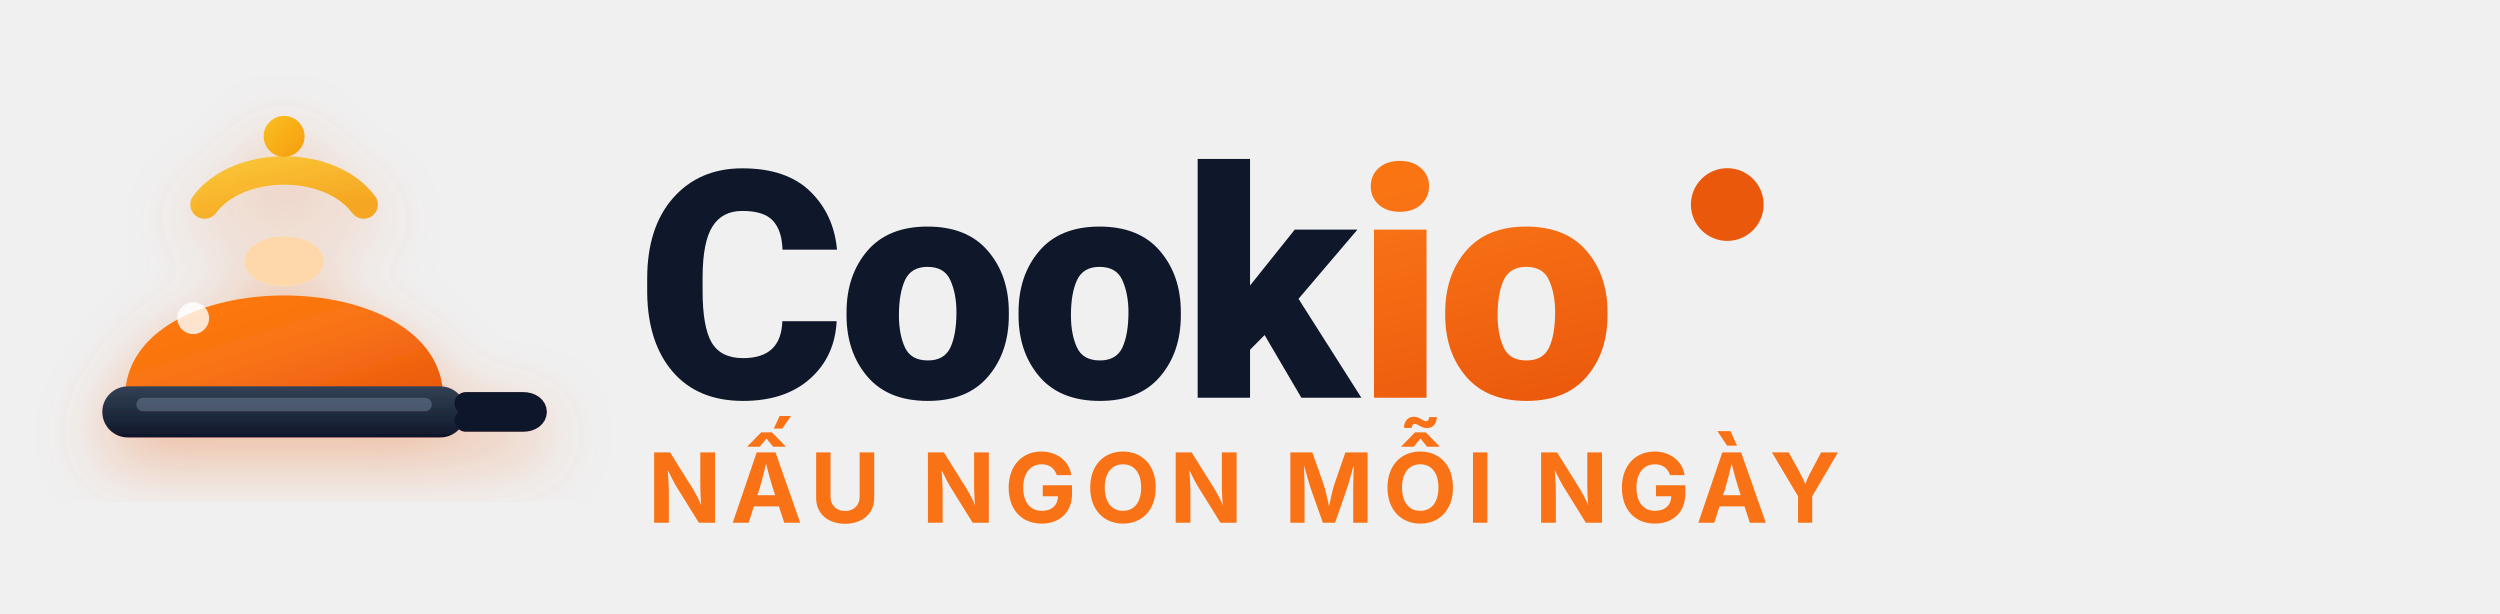
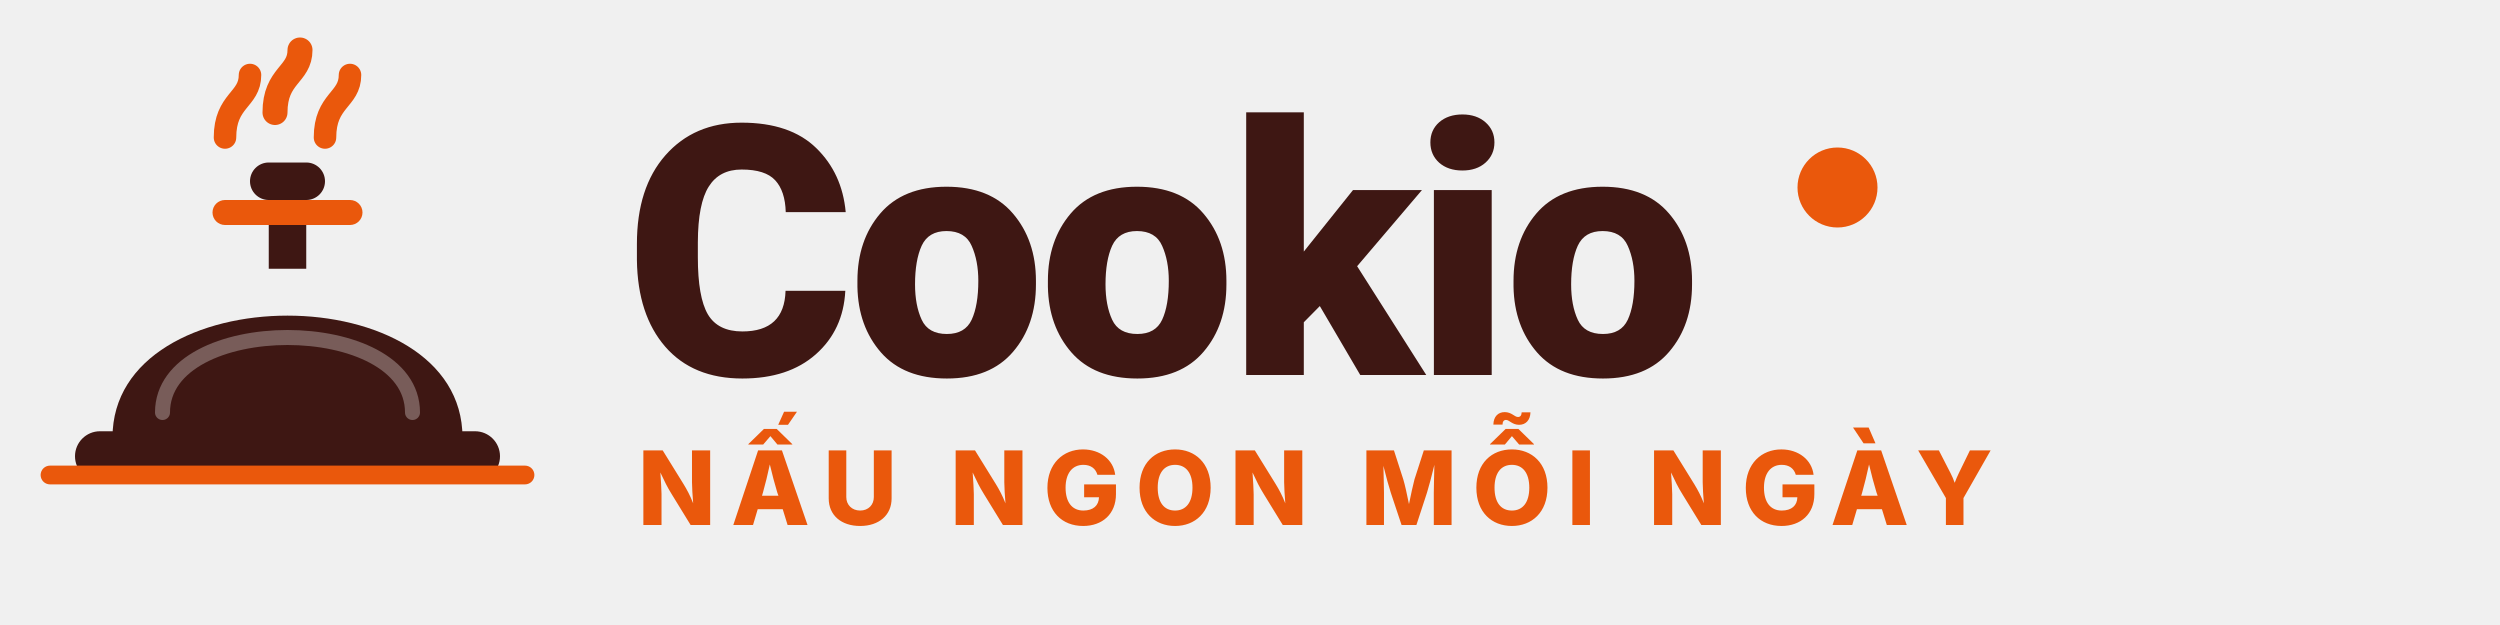
- <svg xmlns="http://www.w3.org/2000/svg" viewBox="0 0 220 54" width="220" height="54" fill="none">
-   <defs>
-     <linearGradient id="cookioGradWarm" x1="0%" y1="0%" x2="100%" y2="100%">
-       <stop offset="0%" stop-color="#ff7a00" />
-       <stop offset="50%" stop-color="#f97316" />
-       <stop offset="100%" stop-color="#ea580c" />
-     </linearGradient>
-     <linearGradient id="cookioGradPan" x1="0%" y1="0%" x2="0%" y2="100%">
-       <stop offset="0%" stop-color="#334155" />
-       <stop offset="100%" stop-color="#0f172a" />
-     </linearGradient>
-     <linearGradient id="cookioGradGold" x1="0%" y1="0%" x2="100%" y2="100%">
-       <stop offset="0%" stop-color="#fbbf24" />
-       <stop offset="100%" stop-color="#f59e0b" />
-     </linearGradient>
-     <filter id="softGlow" x="-20%" y="-20%" width="140%" height="140%">
-       <feDropShadow dx="0" dy="2" stdDeviation="3" flood-color="#ea580c" flood-opacity="0.35" />
-     </filter>
-   </defs>
-   <g transform="translate(6, 7)" filter="url(#softGlow)">
-     <path d="M12 11 C15 7, 23 7, 26 11" stroke="url(#cookioGradGold)" stroke-width="2.5" stroke-linecap="round" fill="none" opacity="0.9" />
-     <circle cx="19" cy="5" r="1.8" fill="url(#cookioGradGold)" />
-     <path d="M5 28 C5 16, 33 16, 33 28 Z" fill="url(#cookioGradWarm)" />
-     <ellipse cx="19" cy="16" rx="3.5" ry="2.2" fill="#fed7aa" />
-     <rect x="3" y="27" width="32" height="4.5" rx="2.25" fill="url(#cookioGradPan)" />
-     <rect x="6" y="28" width="26" height="1.2" rx="0.6" fill="#64748b" opacity="0.6" />
-     <path d="M35 28.5 L40 28.5 C41.5 28.5, 41.5 30, 40 30 L35 30" stroke="#0f172a" stroke-width="2" stroke-linecap="round" fill="none" />
-     <circle cx="11" cy="21" r="1.4" fill="#ffffff" opacity="0.8" />
+ <svg xmlns="http://www.w3.org/2000/svg" viewBox="0 0 200 50" width="200" height="50" fill="none">
+   <g transform="translate(4, 5)">
+     <path d="M18 4 C18 1, 20 1, 20 -1" stroke="#ea580c" stroke-width="2" stroke-linecap="round" fill="none" />
+     <path d="M14 6 C14 3, 16 3, 16 1" stroke="#ea580c" stroke-width="1.8" stroke-linecap="round" fill="none" />
+     <path d="M22 6 C22 3, 24 3, 24 1" stroke="#ea580c" stroke-width="1.8" stroke-linecap="round" fill="none" />
+     <rect x="16" y="8" width="6" height="3" rx="1.5" fill="#3e1713" />
+     <rect x="13" y="11" width="12" height="2" rx="1" fill="#ea580c" />
+     <rect x="17.5" y="13" width="3" height="3.5" fill="#3e1713" />
+     <path d="M5 30 C5 17, 33 17, 33 30 Z" fill="#3e1713" />
+     <path d="M9 28 C9 20, 29 20, 29 28" stroke="#ffffff" stroke-width="1.2" stroke-linecap="round" fill="none" opacity="0.3" />
+     <rect x="2" y="29.5" width="34" height="4" rx="2" fill="#3e1713" />
+     <path d="M0 33 L38 33" stroke="#ea580c" stroke-width="1.5" stroke-linecap="round" />
  </g>
-   <text x="56" y="35" font-family="'Plus Jakarta Sans', system-ui, -apple-system, 'Segoe UI', Roboto, sans-serif" font-size="28" font-weight="900" letter-spacing="-0.6" fill="#0f172a">
-         Cook<tspan fill="url(#cookioGradWarm)">io</tspan>
-   </text>
-   <circle cx="152" cy="18" r="3.2" fill="#ea580c" />
-   <text x="57" y="46" font-family="'Plus Jakarta Sans', system-ui, -apple-system, sans-serif" font-size="8.5" font-weight="700" letter-spacing="0.8" fill="#f97316">
+   <text x="50" y="30" font-family="'Plus Jakarta Sans', system-ui, -apple-system, 'Segoe UI', Roboto, sans-serif" font-size="28" font-weight="900" letter-spacing="-0.5" fill="#3e1713">
+         Cookio
+     </text>
+   <circle cx="147" cy="15" r="3.2" fill="#ea580c" />
+   <text x="51" y="42" font-family="'Plus Jakarta Sans', system-ui, -apple-system, sans-serif" font-size="8.2" font-weight="800" letter-spacing="1.2" fill="#ea580c">
        NẤU NGON MỖI NGÀY
    </text>
</svg>
